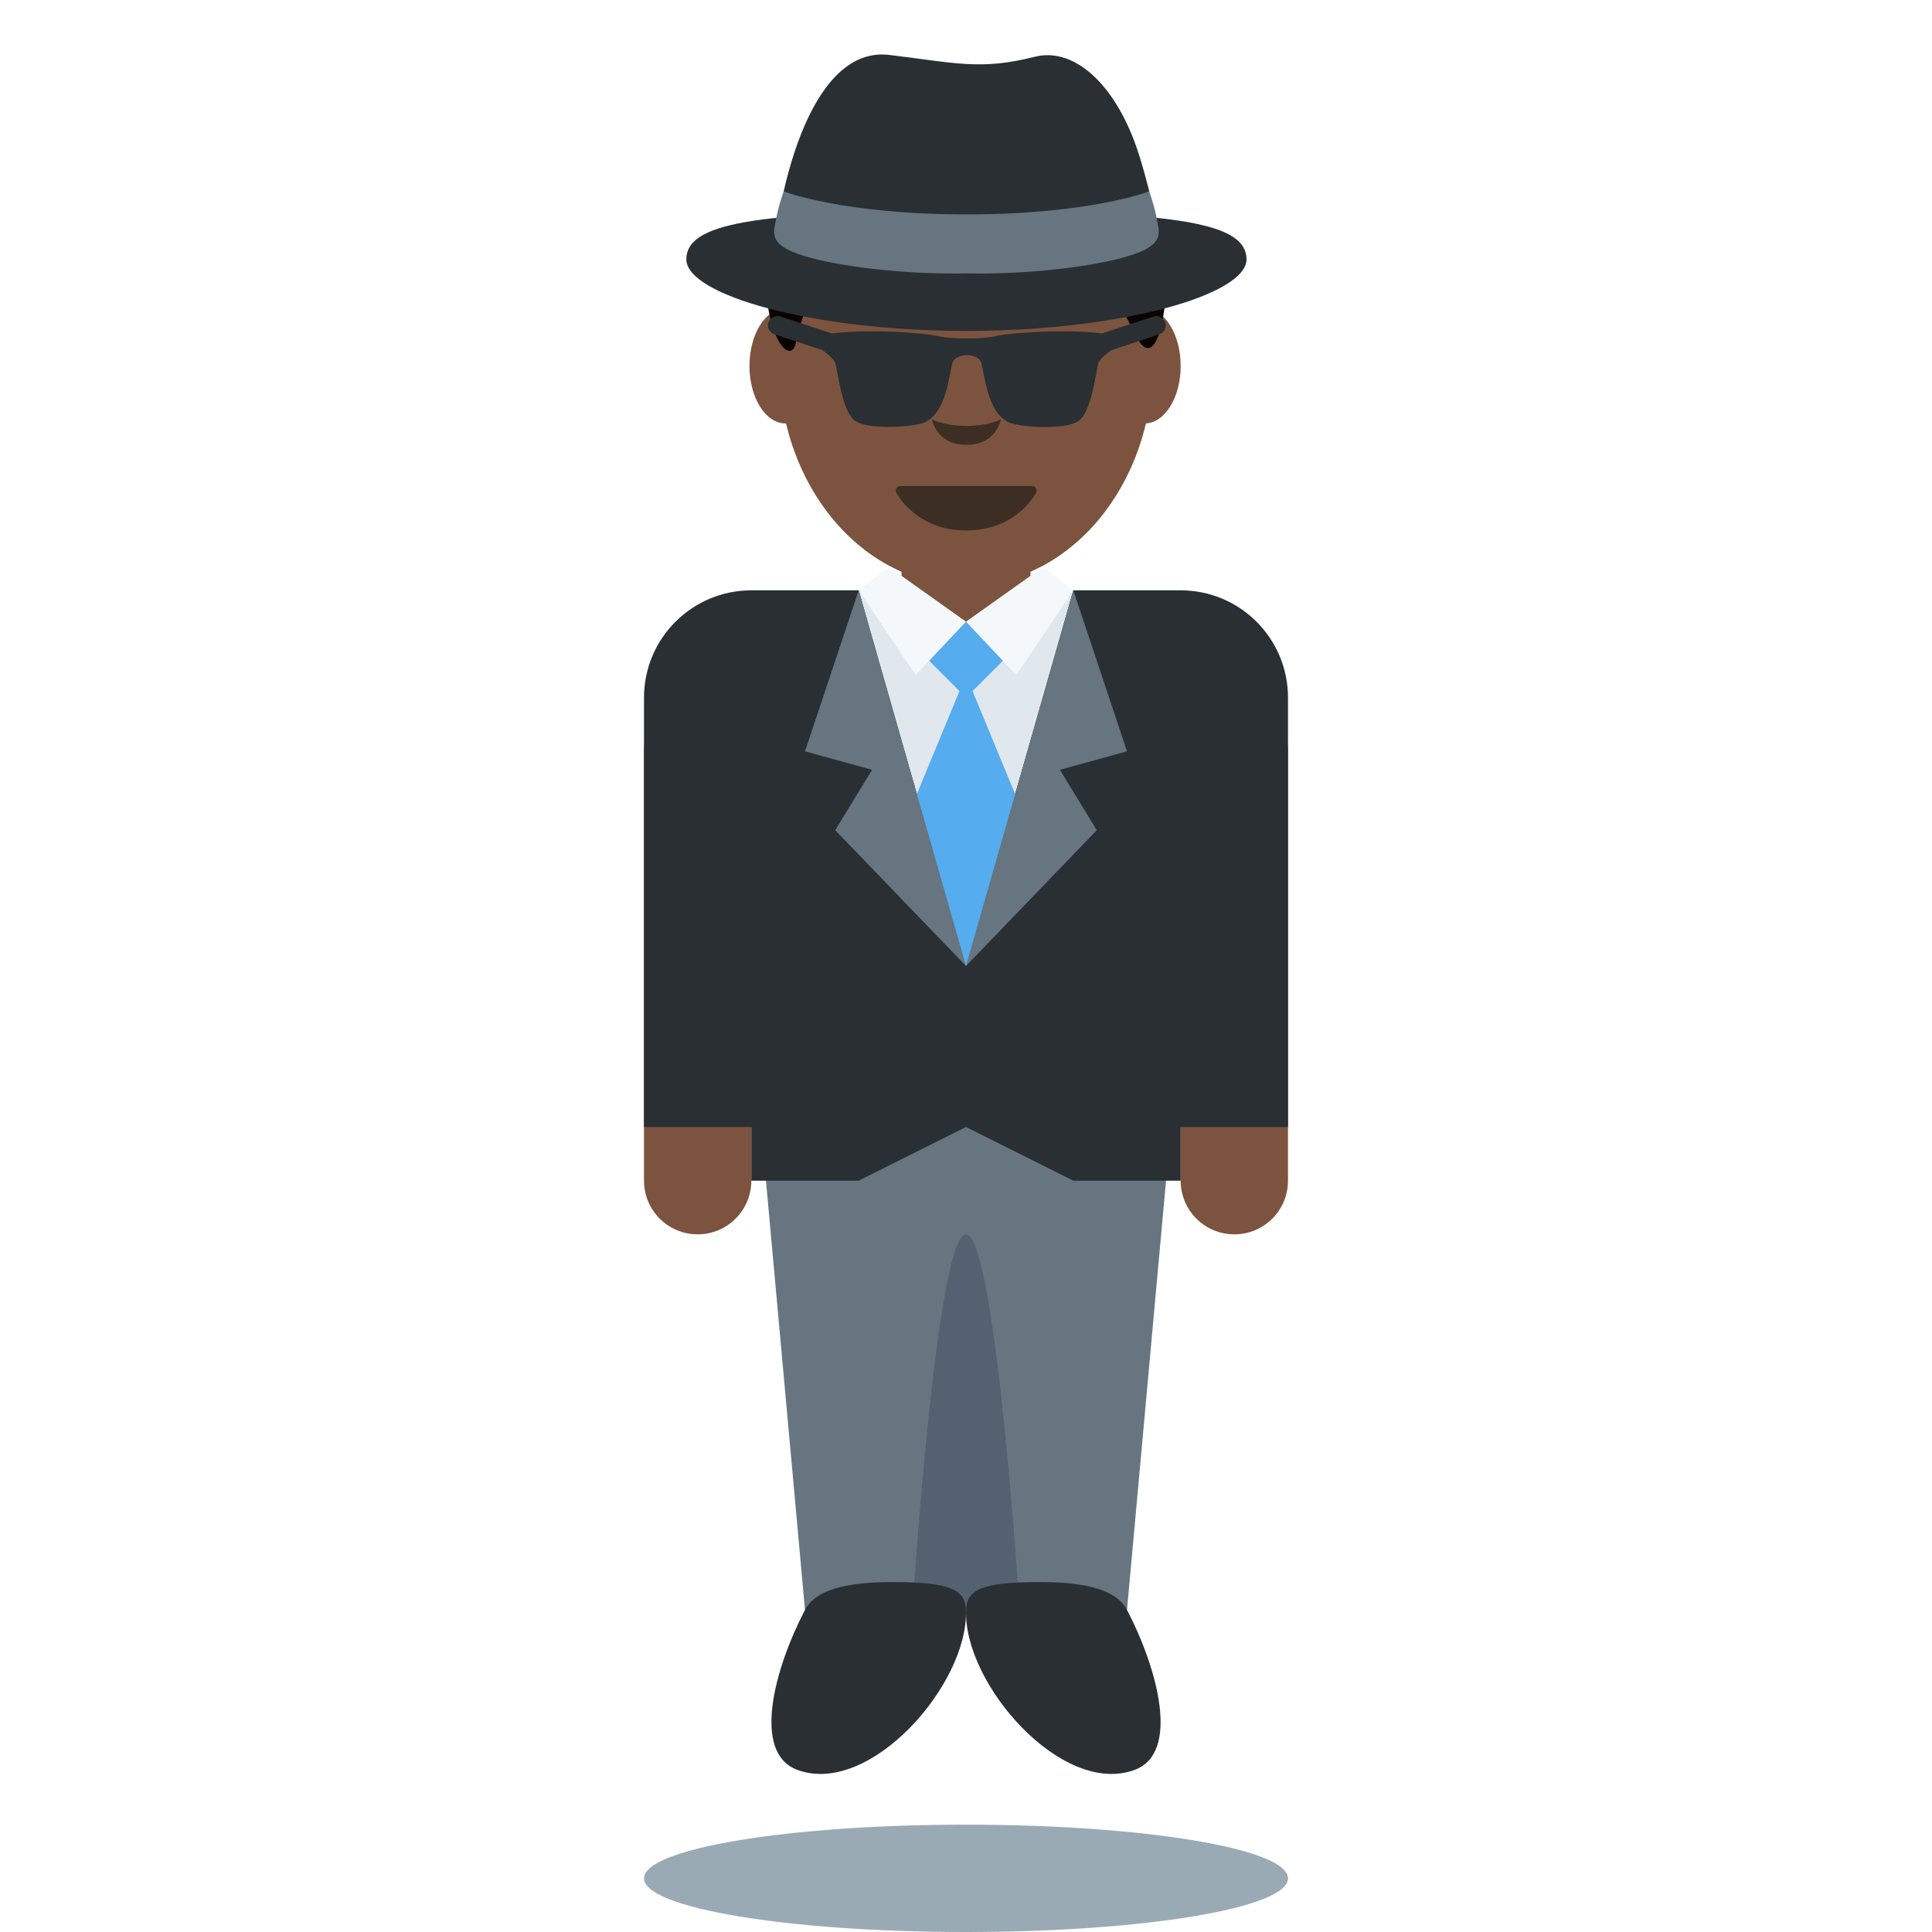
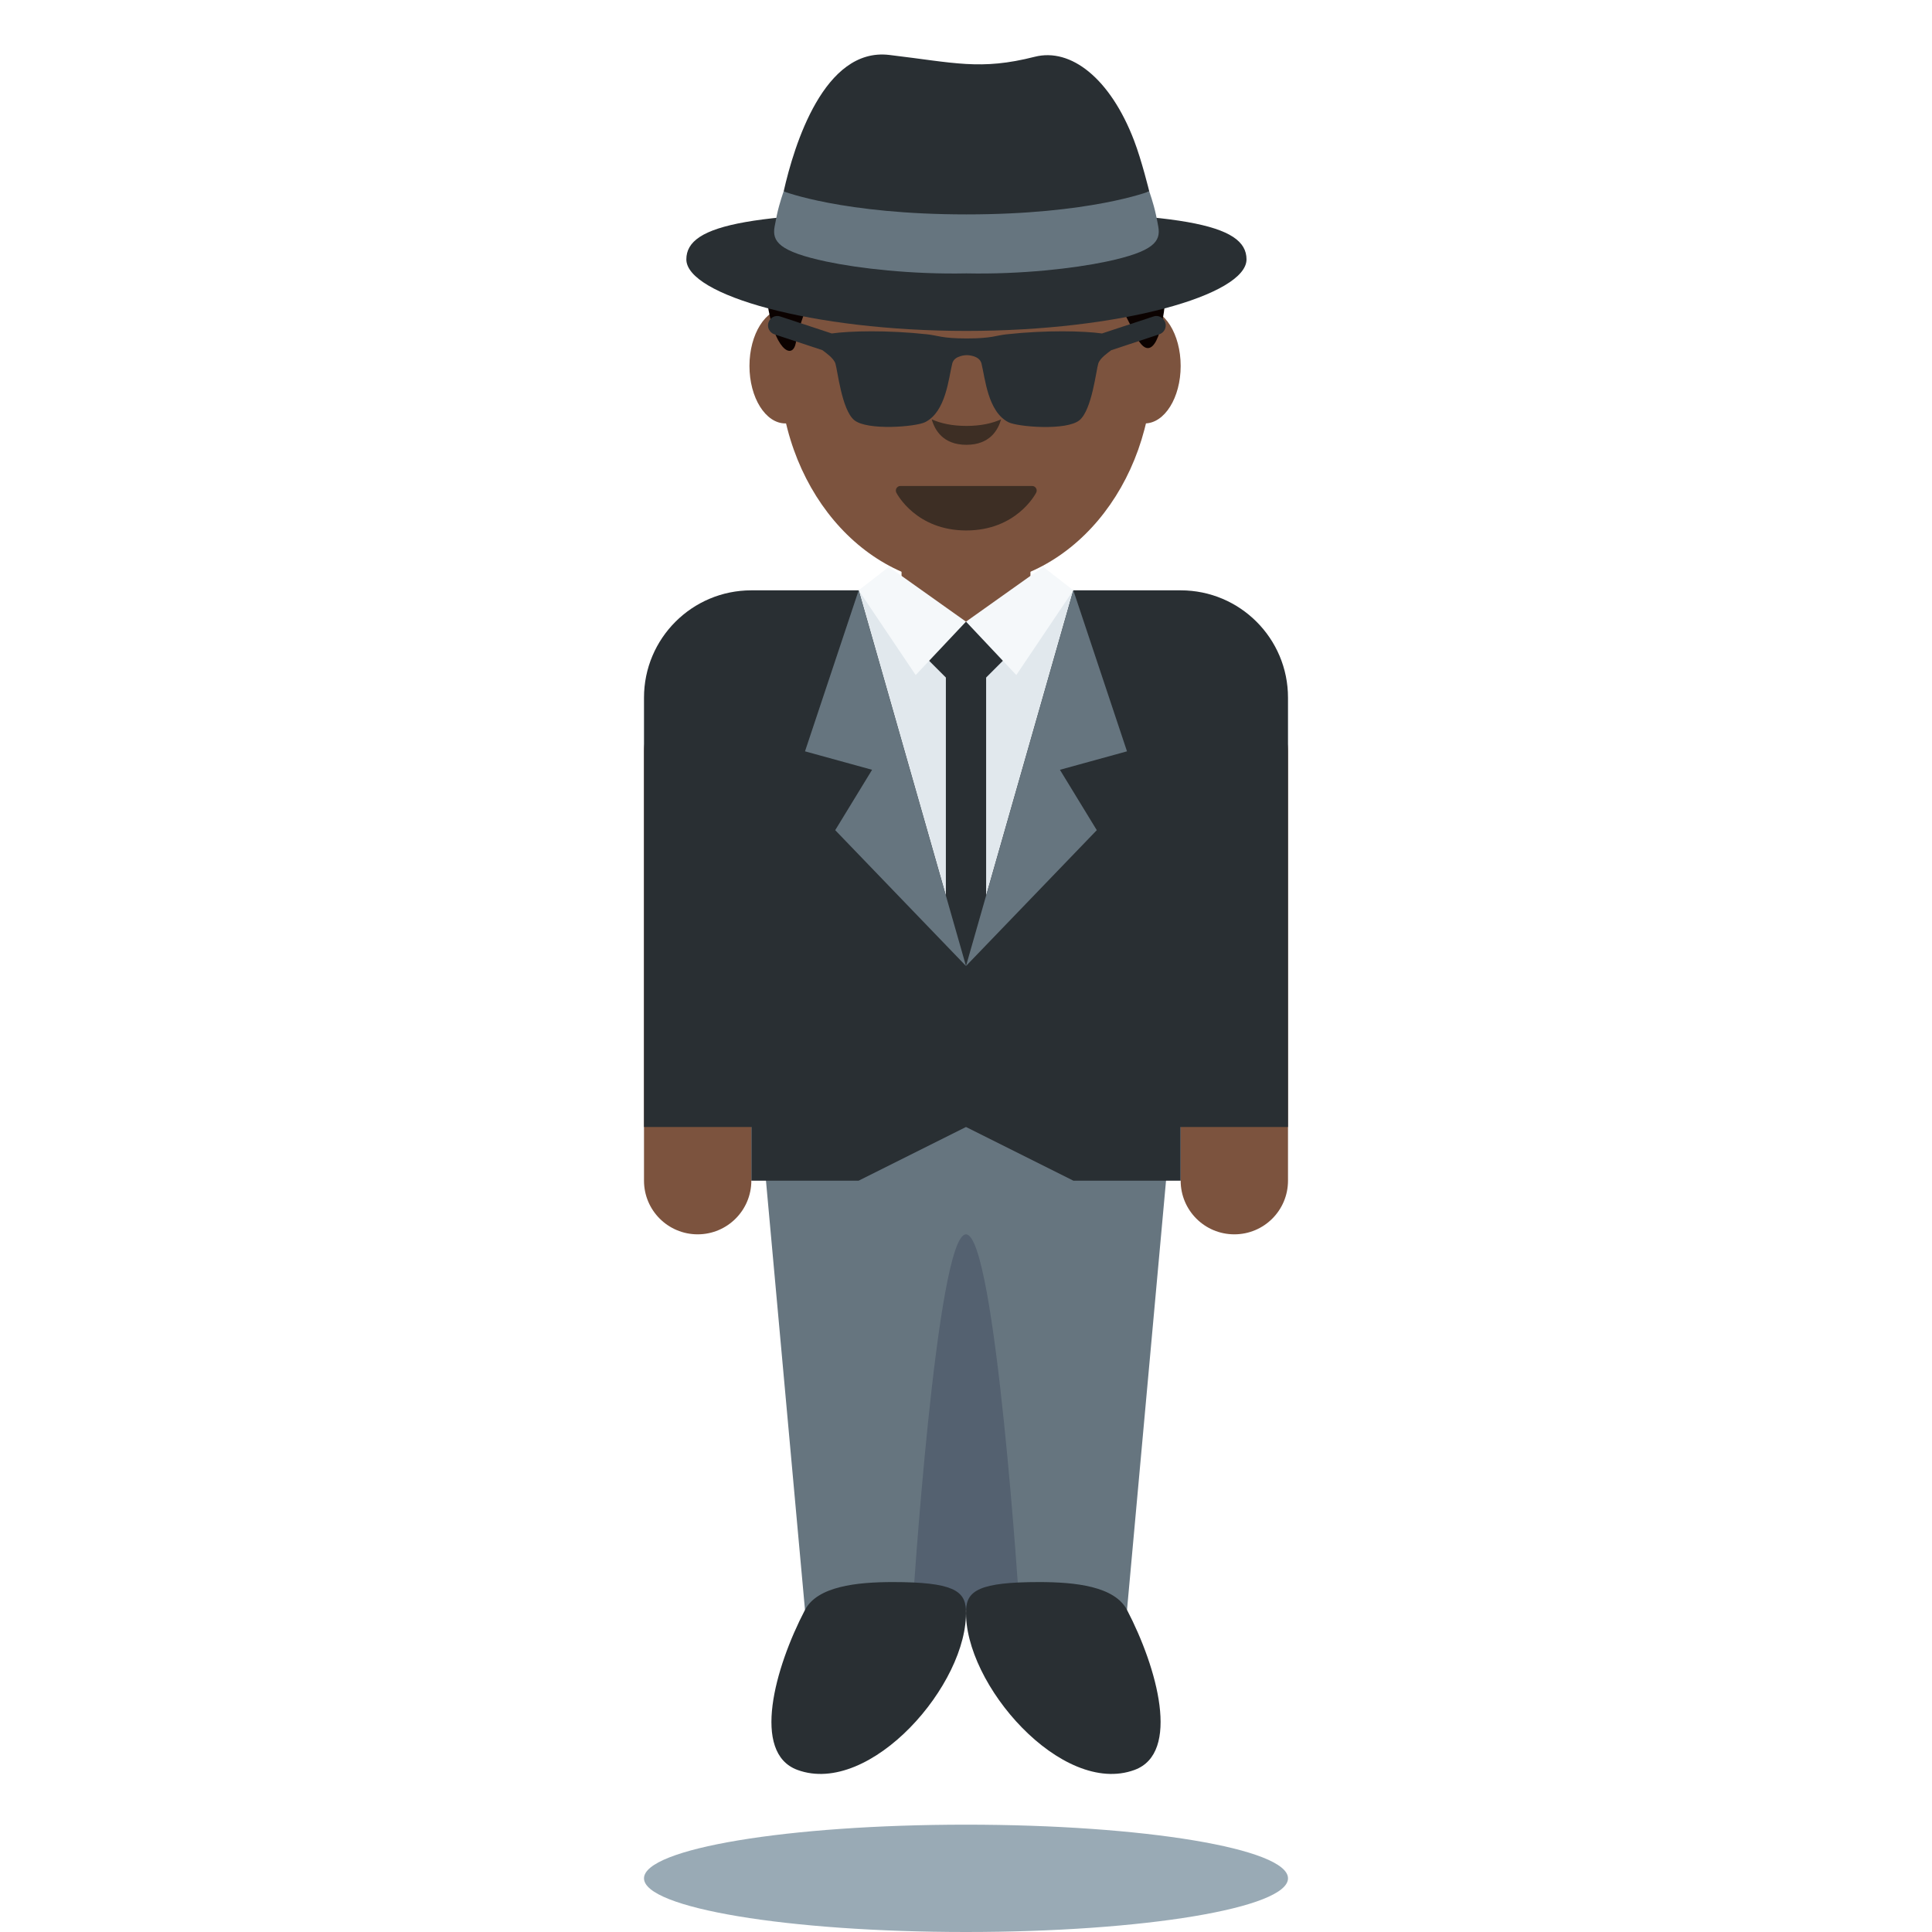
<svg xmlns="http://www.w3.org/2000/svg" viewBox="0 0 45 45" style="enable-background:new 0 0 45 45;" xml:space="preserve" version="1.1" id="svg2">
  <defs id="defs6">
    <clipPath id="clipPath16" clipPathUnits="userSpaceOnUse">
      <path id="path18" d="M 0,36 36,36 36,0 0,0 0,36 Z" />
    </clipPath>
  </defs>
  <g transform="matrix(1.25,0,0,-1.25,0,45)" id="g10">
    <g id="g12">
      <g clip-path="url(#clipPath16)" id="g14">
        <g transform="translate(14,14)" id="g20">
          <path id="path22" style="fill:#7c533e;fill-opacity:1;fill-rule:nonzero;stroke:none" d="m 0,0 c 0,-0.553 -0.448,-1 -1,-1 -0.552,0 -1,0.447 -1,1 l 0,8 c 0,0.552 0.448,1 1,1 0.552,0 1,-0.448 1,-1 L 0,0 Z" />
        </g>
        <g transform="translate(24,14)" id="g24">
          <path id="path26" style="fill:#7c533e;fill-opacity:1;fill-rule:nonzero;stroke:none" d="m 0,0 c 0,-0.553 -0.447,-1 -1,-1 -0.553,0 -1,0.447 -1,1 l 0,8 c 0,0.552 0.447,1 1,1 0.553,0 1,-0.448 1,-1 L 0,0 Z" />
        </g>
        <g transform="translate(19,17)" id="g28">
          <path id="path30" style="fill:#66757f;fill-opacity:1;fill-rule:nonzero;stroke:none" d="m 0,0 -2,0 -3,0 1,-11 3,0 0,7 0,-7 3,0 1,11 -3,0 z" />
        </g>
        <g transform="translate(18,13)" id="g32">
          <path id="path34" style="fill:#546170;fill-opacity:1;fill-rule:nonzero;stroke:none" d="m 0,0 0,0 c -0.552,0 -1,-7 -1,-7 0,-0.553 0.448,0 1,0 0.553,0 1,-0.553 1,0 0,0 -0.447,7 -1,7" />
        </g>
        <g transform="translate(22,25)" id="g36">
          <path id="path38" style="fill:#292f33;fill-opacity:1;fill-rule:nonzero;stroke:none" d="m 0,0 -2,0 -4,0 -2,0 c -1.104,0 -2,-0.895 -2,-2 l 0,-8 2,0 0,-1 2,0 2,1 2,-1 2,0 0,1 2,0 0,8 C 2,-0.895 1.105,0 0,0" />
        </g>
        <g transform="translate(16.6396,6.5205)" id="g40">
          <path id="path42" style="fill:#292f33;fill-opacity:1;fill-rule:nonzero;stroke:none" d="M 0,0 C 1.105,0 1.346,-0.159 1.359,-0.521 1.411,-1.896 -0.427,-4 -1.781,-3.5 c -0.86,0.317 -0.422,1.901 0.14,2.979 C -1.41,-0.079 -0.679,0 0,0" />
        </g>
        <g transform="translate(19.3604,6.5205)" id="g44">
          <path id="path46" style="fill:#292f33;fill-opacity:1;fill-rule:nonzero;stroke:none" d="M 0,0 C -1.105,0 -1.346,-0.159 -1.359,-0.521 -1.41,-1.896 0.428,-4 1.781,-3.5 2.642,-3.183 2.203,-1.599 1.641,-0.521 1.41,-0.079 0.68,0 0,0" />
        </g>
        <g transform="translate(18,18)" id="g48">
          <path id="path50" style="fill:#e1e8ed;fill-opacity:1;fill-rule:nonzero;stroke:none" d="M 0,0 0,0 -2,7 2,7 0,0 Z" />
        </g>
-         <g transform="translate(17,21)" id="g52">
-           <path id="path54" style="fill:#55acee;fill-opacity:1;fill-rule:nonzero;stroke:none" d="M 0,0 1,-3 2,0 1,2.417 0,0 Z" />
+         <g transform="translate(16.799,26)" id="g52">
+           <path id="path54" style="fill:#7c533e;fill-opacity:1;fill-rule:nonzero;stroke:none" d="M 0,0 0,-1.592 1.201,-2 2.402,-1.592 2.402,0 0,0 Z" />
        </g>
-         <g transform="translate(16.799,26)" id="g56">
-           <path id="path58" style="fill:#7c533e;fill-opacity:1;fill-rule:nonzero;stroke:none" d="M 0,0 0,-1.592 1.201,-2 2.402,-1.592 2.402,0 0,0 Z" />
+         <g transform="translate(15.3042,29.1811)" id="g56">
+           <path id="path58" style="fill:#7c533e;fill-opacity:1;fill-rule:nonzero;stroke:none" d="m 0,0 c 0,-0.592 -0.3,-1.071 -0.67,-1.071 -0.369,0 -0.669,0.479 -0.669,1.071 0,0.592 0.3,1.071 0.669,1.071 C -0.3,1.071 0,0.592 0,0" />
        </g>
-         <g transform="translate(15.3042,29.1811)" id="g60">
+         <g transform="translate(22,29.1811)" id="g60">
          <path id="path62" style="fill:#7c533e;fill-opacity:1;fill-rule:nonzero;stroke:none" d="m 0,0 c 0,-0.592 -0.3,-1.071 -0.67,-1.071 -0.369,0 -0.669,0.479 -0.669,1.071 0,0.592 0.3,1.071 0.669,1.071 C -0.3,1.071 0,0.592 0,0" />
        </g>
-         <g transform="translate(22,29.1811)" id="g64">
-           <path id="path66" style="fill:#7c533e;fill-opacity:1;fill-rule:nonzero;stroke:none" d="m 0,0 c 0,-0.592 -0.3,-1.071 -0.67,-1.071 -0.369,0 -0.669,0.479 -0.669,1.071 0,0.592 0.3,1.071 0.669,1.071 C -0.3,1.071 0,0.592 0,0" />
+         <g transform="translate(18,25.0937)" id="g64">
+           <path id="path66" style="fill:#7c533e;fill-opacity:1;fill-rule:nonzero;stroke:none" d="M 0,0 C -1.923,0 -3.482,1.851 -3.482,4.135 -3.482,6.418 -1.923,8.27 0,8.27 1.923,8.27 3.482,6.418 3.482,4.135 3.482,1.851 1.923,0 0,0" />
        </g>
-         <g transform="translate(18,25.0937)" id="g68">
-           <path id="path70" style="fill:#7c533e;fill-opacity:1;fill-rule:nonzero;stroke:none" d="M 0,0 C -1.923,0 -3.482,1.851 -3.482,4.135 -3.482,6.418 -1.923,8.27 0,8.27 1.923,8.27 3.482,6.418 3.482,4.135 3.482,1.851 1.923,0 0,0" />
+         <g transform="translate(19.3049,26.9037)" id="g68">
+           <path id="path70" style="fill:#3d2e24;fill-opacity:1;fill-rule:nonzero;stroke:none" d="m 0,0 c -0.015,0.025 -0.043,0.041 -0.073,0.041 l -2.454,0 C -2.557,0.041 -2.584,0.025 -2.6,0 c -0.015,-0.026 -0.017,-0.057 -0.003,-0.084 0.015,-0.029 0.372,-0.704 1.303,-0.704 0.931,0 1.288,0.675 1.303,0.704 C 0.017,-0.057 0.015,-0.026 0,0" />
        </g>
-         <g transform="translate(19.3049,26.9037)" id="g72">
-           <path id="path74" style="fill:#3d2e24;fill-opacity:1;fill-rule:nonzero;stroke:none" d="m 0,0 c -0.015,0.025 -0.043,0.041 -0.073,0.041 l -2.454,0 C -2.557,0.041 -2.584,0.025 -2.6,0 c -0.015,-0.026 -0.017,-0.057 -0.003,-0.084 0.015,-0.029 0.372,-0.704 1.303,-0.704 0.931,0 1.288,0.675 1.303,0.704 C 0.017,-0.057 0.015,-0.026 0,0" />
+         <g transform="translate(18.0077,28.0636)" id="g72">
+           <path id="path74" style="fill:#3d2e24;fill-opacity:1;fill-rule:nonzero;stroke:none" d="m 0,0 c -0.269,0 -0.478,0.048 -0.646,0.122 0.056,-0.198 0.21,-0.474 0.646,-0.474 0.436,0 0.59,0.276 0.646,0.474 C 0.478,0.048 0.269,0 0,0" />
        </g>
-         <g transform="translate(18.0077,28.0636)" id="g76">
-           <path id="path78" style="fill:#3d2e24;fill-opacity:1;fill-rule:nonzero;stroke:none" d="m 0,0 c -0.269,0 -0.478,0.048 -0.646,0.122 0.056,-0.198 0.21,-0.474 0.646,-0.474 0.436,0 0.59,0.276 0.646,0.474 C 0.478,0.048 0.269,0 0,0" />
+         <g transform="translate(14.8272,29.6042)" id="g76">
+           <path id="path78" style="fill:#0b0200;fill-opacity:1;fill-rule:nonzero;stroke:none" d="m 0,0 c 0.06,0.296 0.148,0.546 0.246,0.771 l -0.777,0 C -0.41,-0.104 -0.066,-0.324 0,0" />
        </g>
-         <g transform="translate(14.8272,29.6042)" id="g80">
-           <path id="path82" style="fill:#0b0200;fill-opacity:1;fill-rule:nonzero;stroke:none" d="m 0,0 c 0.06,0.296 0.148,0.546 0.246,0.771 l -0.777,0 C -0.41,-0.104 -0.066,-0.324 0,0" />
+         <g transform="translate(21.1727,29.7292)" id="g80">
+           <path id="path82" style="fill:#0b0200;fill-opacity:1;fill-rule:nonzero;stroke:none" d="m 0,0 c 0.239,-0.47 0.475,-0.152 0.55,0.771 l -0.942,0 C -0.284,0.559 -0.142,0.28 0,0" />
        </g>
-         <g transform="translate(21.1727,29.7292)" id="g84">
-           <path id="path86" style="fill:#0b0200;fill-opacity:1;fill-rule:nonzero;stroke:none" d="m 0,0 c 0.239,-0.47 0.475,-0.152 0.55,0.771 l -0.942,0 C -0.284,0.559 -0.142,0.28 0,0" />
+         <path id="path84" style="fill:#292f33;fill-opacity:1;fill-rule:nonzero;stroke:none" d="m 18.375,17.617 -0.75,0 0,6 0.75,0 0,-6 z" />
+         <g transform="translate(17,24.0002)" id="g86">
+           <path id="path88" style="fill:#292f33;fill-opacity:1;fill-rule:nonzero;stroke:none" d="M 0,0 1,-1 2,0 1,0.417 0,0 Z" />
        </g>
-         <g transform="translate(16,25)" id="g88">
-           <path id="path90" style="fill:#66757f;fill-opacity:1;fill-rule:nonzero;stroke:none" d="M 0,0 -1,-3 0.25,-3.344 -0.437,-4.469 2,-7 0,0 Z" />
+         <g transform="translate(16,25)" id="g90">
+           <path id="path92" style="fill:#66757f;fill-opacity:1;fill-rule:nonzero;stroke:none" d="M 0,0 -1,-3 0.25,-3.344 -0.437,-4.469 2,-7 0,0 Z" />
        </g>
-         <g transform="translate(20,25)" id="g92">
-           <path id="path94" style="fill:#66757f;fill-opacity:1;fill-rule:nonzero;stroke:none" d="M 0,0 1,-3 -0.25,-3.344 0.437,-4.469 -2,-7 0,0 Z" />
+         <g transform="translate(20,25)" id="g94">
+           <path id="path96" style="fill:#66757f;fill-opacity:1;fill-rule:nonzero;stroke:none" d="M 0,0 1,-3 -0.25,-3.344 0.437,-4.469 -2,-7 0,0 Z" />
        </g>
-         <g transform="translate(17,24)" id="g96">
-           <path id="path98" style="fill:#55acee;fill-opacity:1;fill-rule:nonzero;stroke:none" d="M 0,0 1,-1 2,0 1,0.417 0,0 Z" />
+         <g transform="translate(16.5625,25.4375)" id="g98">
+           <path id="path100" style="fill:#f5f8fa;fill-opacity:1;fill-rule:nonzero;stroke:none" d="M 0,0 1.437,-1.021 0.5,-2.016 -0.562,-0.437 0,0 Z" />
        </g>
-         <g transform="translate(16.5625,25.4375)" id="g100">
-           <path id="path102" style="fill:#f5f8fa;fill-opacity:1;fill-rule:nonzero;stroke:none" d="M 0,0 1.437,-1.021 0.5,-2.016 -0.562,-0.437 0,0 Z" />
+         <g transform="translate(19.4375,25.4375)" id="g102">
+           <path id="path104" style="fill:#f5f8fa;fill-opacity:1;fill-rule:nonzero;stroke:none" d="M 0,0 -1.437,-1.021 -0.5,-2.016 0.562,-0.437 0,0 Z" />
        </g>
-         <g transform="translate(19.4375,25.4375)" id="g104">
-           <path id="path106" style="fill:#f5f8fa;fill-opacity:1;fill-rule:nonzero;stroke:none" d="M 0,0 -1.437,-1.021 -0.5,-2.016 0.562,-0.437 0,0 Z" />
+         <g transform="translate(24,1)" id="g106">
+           <path id="path108" style="fill:#99aab5;fill-opacity:1;fill-rule:nonzero;stroke:none" d="m 0,0 c 0,-0.553 -2.686,-1 -6,-1 -3.314,0 -6,0.447 -6,1 0,0.553 2.686,1 6,1 3.314,0 6,-0.447 6,-1" />
        </g>
-         <g transform="translate(24,1)" id="g108">
-           <path id="path110" style="fill:#99aab5;fill-opacity:1;fill-rule:nonzero;stroke:none" d="m 0,0 c 0,-0.553 -2.686,-1 -6,-1 -3.314,0 -6,0.447 -6,1 0,0.553 2.686,1 6,1 3.314,0 6,-0.447 6,-1" />
+         <g transform="translate(23.227,31.1667)" id="g110">
+           <path id="path112" style="fill:#292f33;fill-opacity:1;fill-rule:nonzero;stroke:none" d="m 0,0 c 0,-0.66 -2.337,-1.333 -5.219,-1.333 -2.882,0 -5.219,0.673 -5.219,1.333 0,0.66 1.196,0.896 5.219,0.896 C -1.196,0.896 0,0.66 0,0" />
        </g>
-         <g transform="translate(23.227,31.1667)" id="g112">
-           <path id="path114" style="fill:#292f33;fill-opacity:1;fill-rule:nonzero;stroke:none" d="m 0,0 c 0,-0.66 -2.337,-1.333 -5.219,-1.333 -2.882,0 -5.219,0.673 -5.219,1.333 0,0.66 1.196,0.896 5.219,0.896 C -1.196,0.896 0,0.66 0,0" />
+         <g transform="translate(20.1907,31.9843)" id="g114">
+           <path id="path116" style="fill:#292f33;fill-opacity:1;fill-rule:nonzero;stroke:none" d="m 0,0 c 0.678,0.163 1.224,0.45 1.224,0.45 0,0 -0.141,0.578 -0.284,0.95 C 0.498,2.553 -0.235,3.129 -0.909,2.958 -1.928,2.699 -2.405,2.848 -3.621,2.992 -4.835,3.136 -5.394,1.31 -5.588,0.45 c 0,0 0.321,-0.274 0.901,-0.403 C -3.464,-0.226 -0.925,-0.222 0,0" />
        </g>
-         <g transform="translate(20.1907,31.9843)" id="g116">
-           <path id="path118" style="fill:#292f33;fill-opacity:1;fill-rule:nonzero;stroke:none" d="m 0,0 c 0.678,0.163 1.224,0.45 1.224,0.45 0,0 -0.141,0.578 -0.284,0.95 C 0.498,2.553 -0.235,3.129 -0.909,2.958 -1.928,2.699 -2.405,2.848 -3.621,2.992 -4.835,3.136 -5.394,1.31 -5.588,0.45 c 0,0 0.321,-0.274 0.901,-0.403 C -3.464,-0.226 -0.925,-0.222 0,0" />
+         <g transform="translate(21.5832,31.7749)" id="g118">
+           <path id="path120" style="fill:#66757f;fill-opacity:1;fill-rule:nonzero;stroke:none" d="m 0,0 c -0.012,0.069 -0.027,0.145 -0.043,0.22 -0.048,0.225 -0.126,0.439 -0.126,0.439 0,0 -1.101,-0.429 -3.406,-0.429 -2.305,0 -3.406,0.429 -3.406,0.429 0,0 -0.078,-0.214 -0.126,-0.439 C -7.123,0.145 -7.138,0.069 -7.15,0 c -0.048,-0.273 0.081,-0.461 0.967,-0.649 0.599,-0.127 1.582,-0.241 2.608,-0.22 1.026,-0.021 2.009,0.093 2.609,0.22 C -0.081,-0.461 0.048,-0.273 0,0" />
        </g>
-         <g transform="translate(21.5832,31.7749)" id="g120">
-           <path id="path122" style="fill:#66757f;fill-opacity:1;fill-rule:nonzero;stroke:none" d="m 0,0 c -0.012,0.069 -0.027,0.145 -0.043,0.22 -0.048,0.225 -0.126,0.439 -0.126,0.439 0,0 -1.101,-0.429 -3.406,-0.429 -2.305,0 -3.406,0.429 -3.406,0.429 0,0 -0.078,-0.214 -0.126,-0.439 C -7.123,0.145 -7.138,0.069 -7.15,0 c -0.048,-0.273 0.081,-0.461 0.967,-0.649 0.599,-0.127 1.582,-0.241 2.608,-0.22 1.026,-0.021 2.009,0.093 2.609,0.22 C -0.081,-0.461 0.048,-0.273 0,0" />
-         </g>
-         <g transform="translate(21.4922,30.1025)" id="g124">
-           <path id="path126" style="fill:#292f33;fill-opacity:1;fill-rule:nonzero;stroke:none" d="m 0,0 -0.958,-0.316 c -0.337,0.047 -1.039,0.065 -1.78,-0.016 -0.197,-0.021 -0.272,-0.077 -0.738,-0.077 -0.467,0 -0.542,0.056 -0.739,0.077 -0.741,0.081 -1.442,0.063 -1.779,0.016 L -6.952,0 c -0.093,0.033 -0.191,-0.019 -0.221,-0.111 -0.03,-0.092 0.02,-0.191 0.111,-0.221 l 0.894,-0.295 c 0.066,-0.051 0.209,-0.148 0.242,-0.248 0.039,-0.116 0.117,-0.861 0.35,-1.055 0.241,-0.2 1.148,-0.126 1.322,-0.039 0.389,0.194 0.437,0.82 0.506,1.094 0.038,0.155 0.272,0.155 0.272,0.155 0,0 0.233,0 0.272,-0.155 0.069,-0.274 0.117,-0.902 0.505,-1.096 0.174,-0.086 1.081,-0.161 1.322,0.039 0.233,0.194 0.311,0.941 0.35,1.057 0.033,0.1 0.175,0.197 0.241,0.247 l 0.895,0.296 c 0.092,0.03 0.142,0.129 0.112,0.221 C 0.189,-0.019 0.087,0.033 0,0" />
+         <g transform="translate(21.4922,30.1025)" id="g122">
+           <path id="path124" style="fill:#292f33;fill-opacity:1;fill-rule:nonzero;stroke:none" d="m 0,0 -0.958,-0.316 c -0.337,0.047 -1.039,0.065 -1.78,-0.016 -0.197,-0.021 -0.272,-0.077 -0.738,-0.077 -0.467,0 -0.542,0.056 -0.739,0.077 -0.741,0.081 -1.442,0.063 -1.779,0.016 L -6.952,0 c -0.093,0.033 -0.191,-0.019 -0.221,-0.111 -0.03,-0.092 0.02,-0.191 0.111,-0.221 l 0.894,-0.295 c 0.066,-0.051 0.209,-0.148 0.242,-0.248 0.039,-0.116 0.117,-0.861 0.35,-1.055 0.241,-0.2 1.148,-0.126 1.322,-0.039 0.389,0.194 0.437,0.82 0.506,1.094 0.038,0.155 0.272,0.155 0.272,0.155 0,0 0.233,0 0.272,-0.155 0.069,-0.274 0.117,-0.902 0.505,-1.096 0.174,-0.086 1.081,-0.161 1.322,0.039 0.233,0.194 0.311,0.941 0.35,1.057 0.033,0.1 0.175,0.197 0.241,0.247 l 0.895,0.296 c 0.092,0.03 0.142,0.129 0.112,0.221 C 0.189,-0.019 0.087,0.033 0,0" />
        </g>
      </g>
    </g>
  </g>
</svg>
